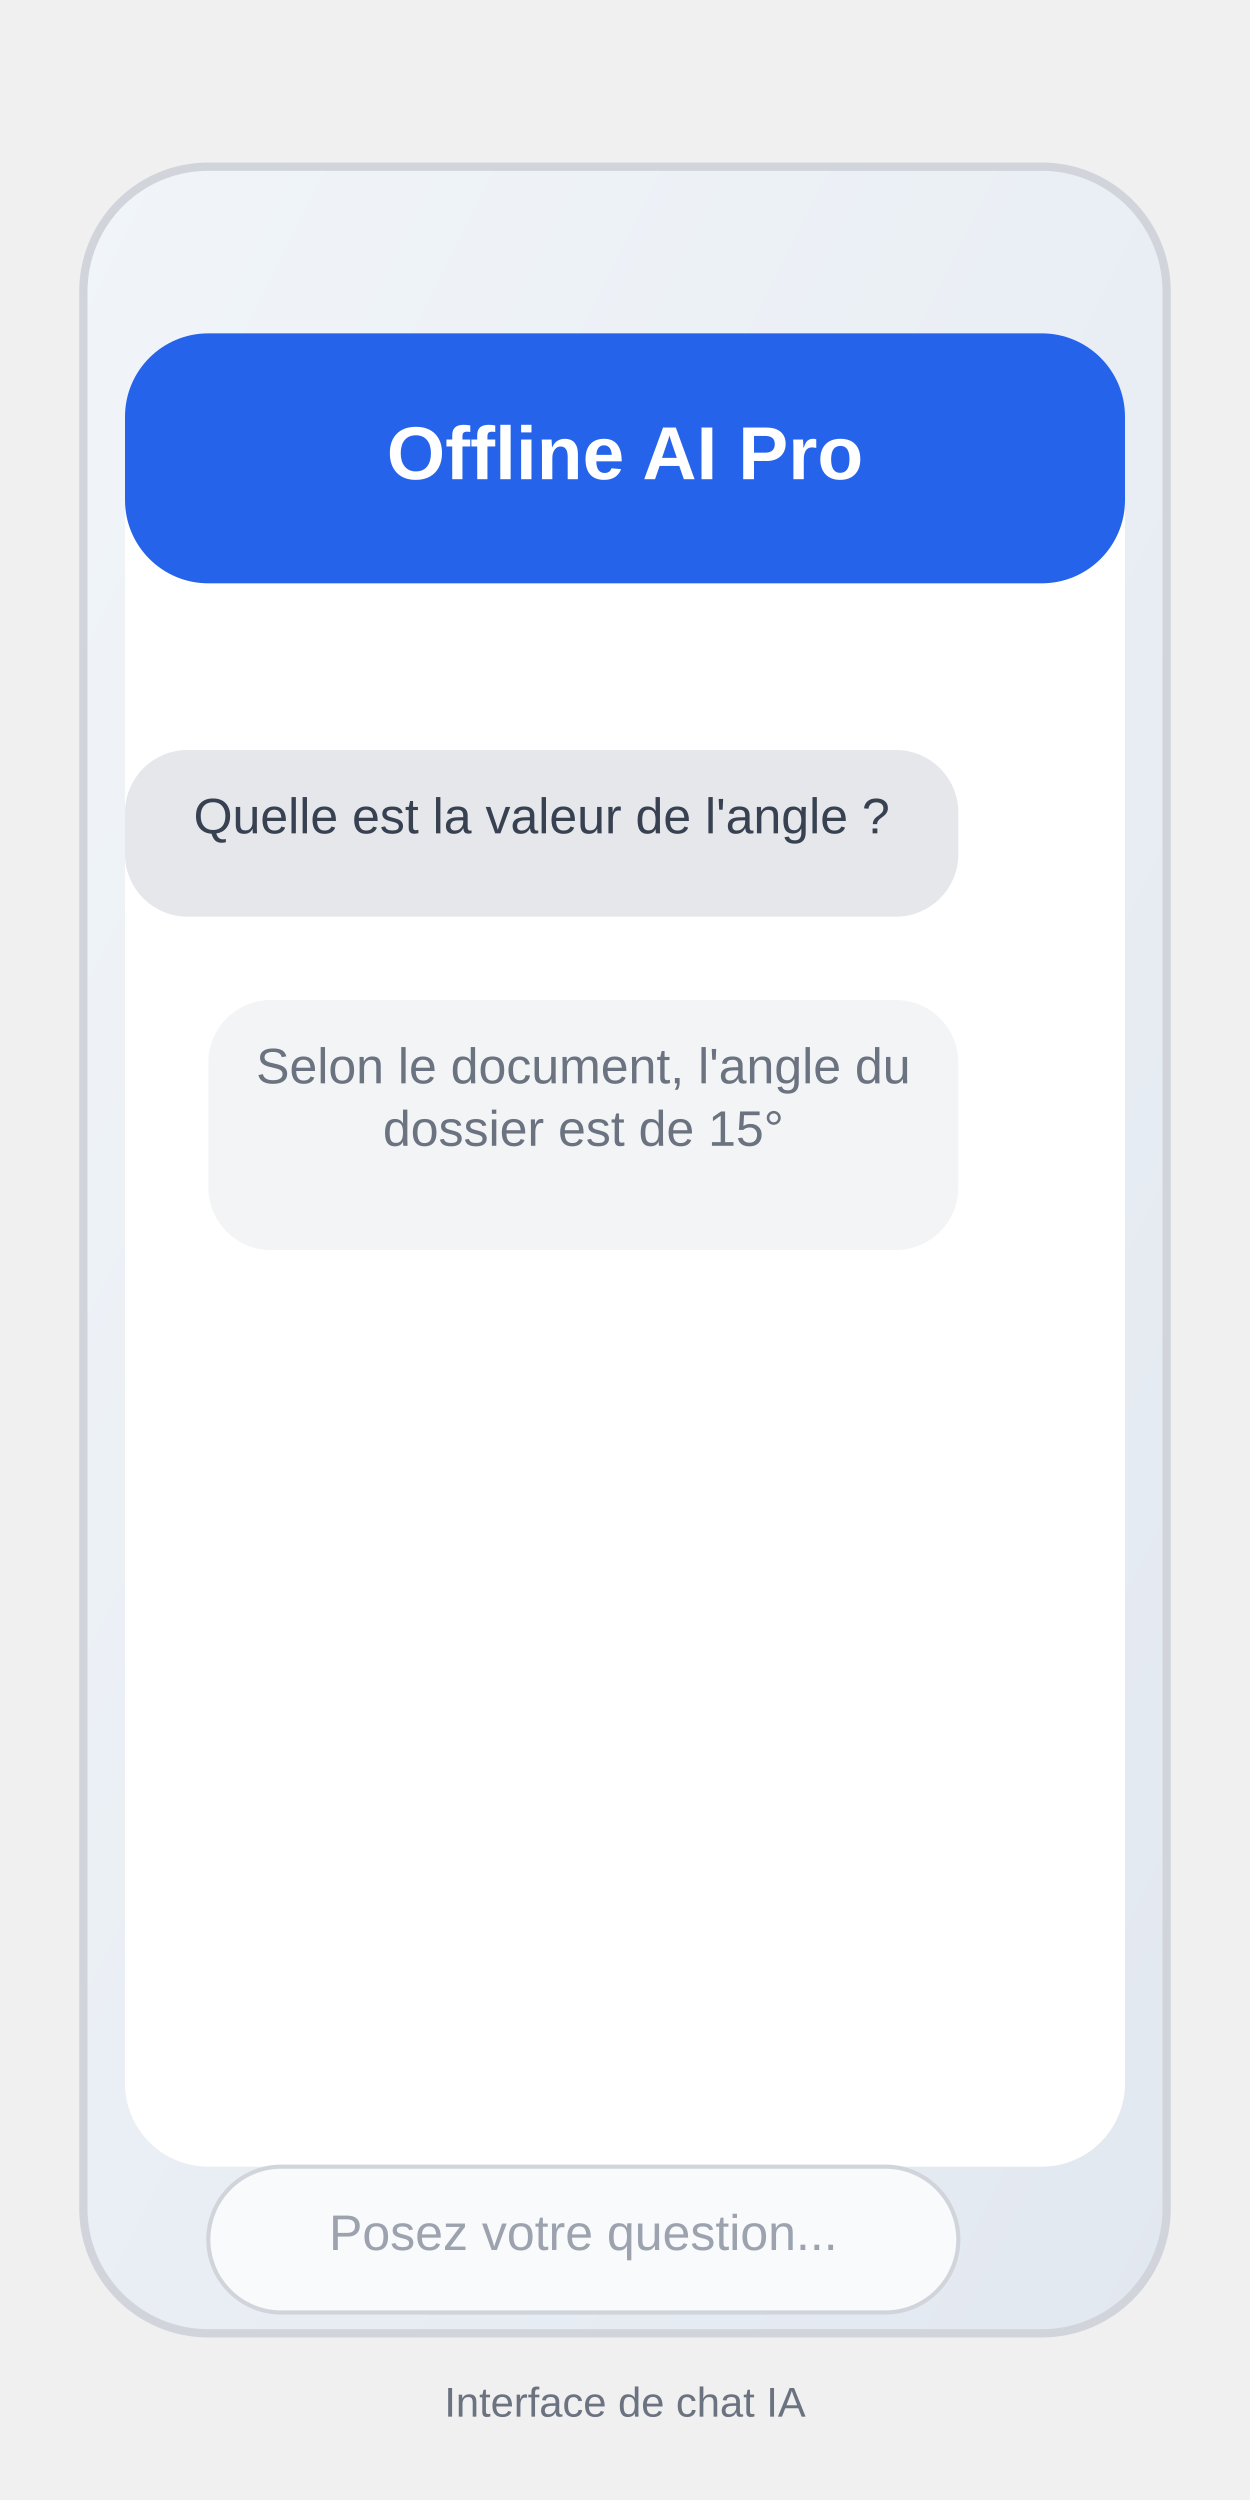
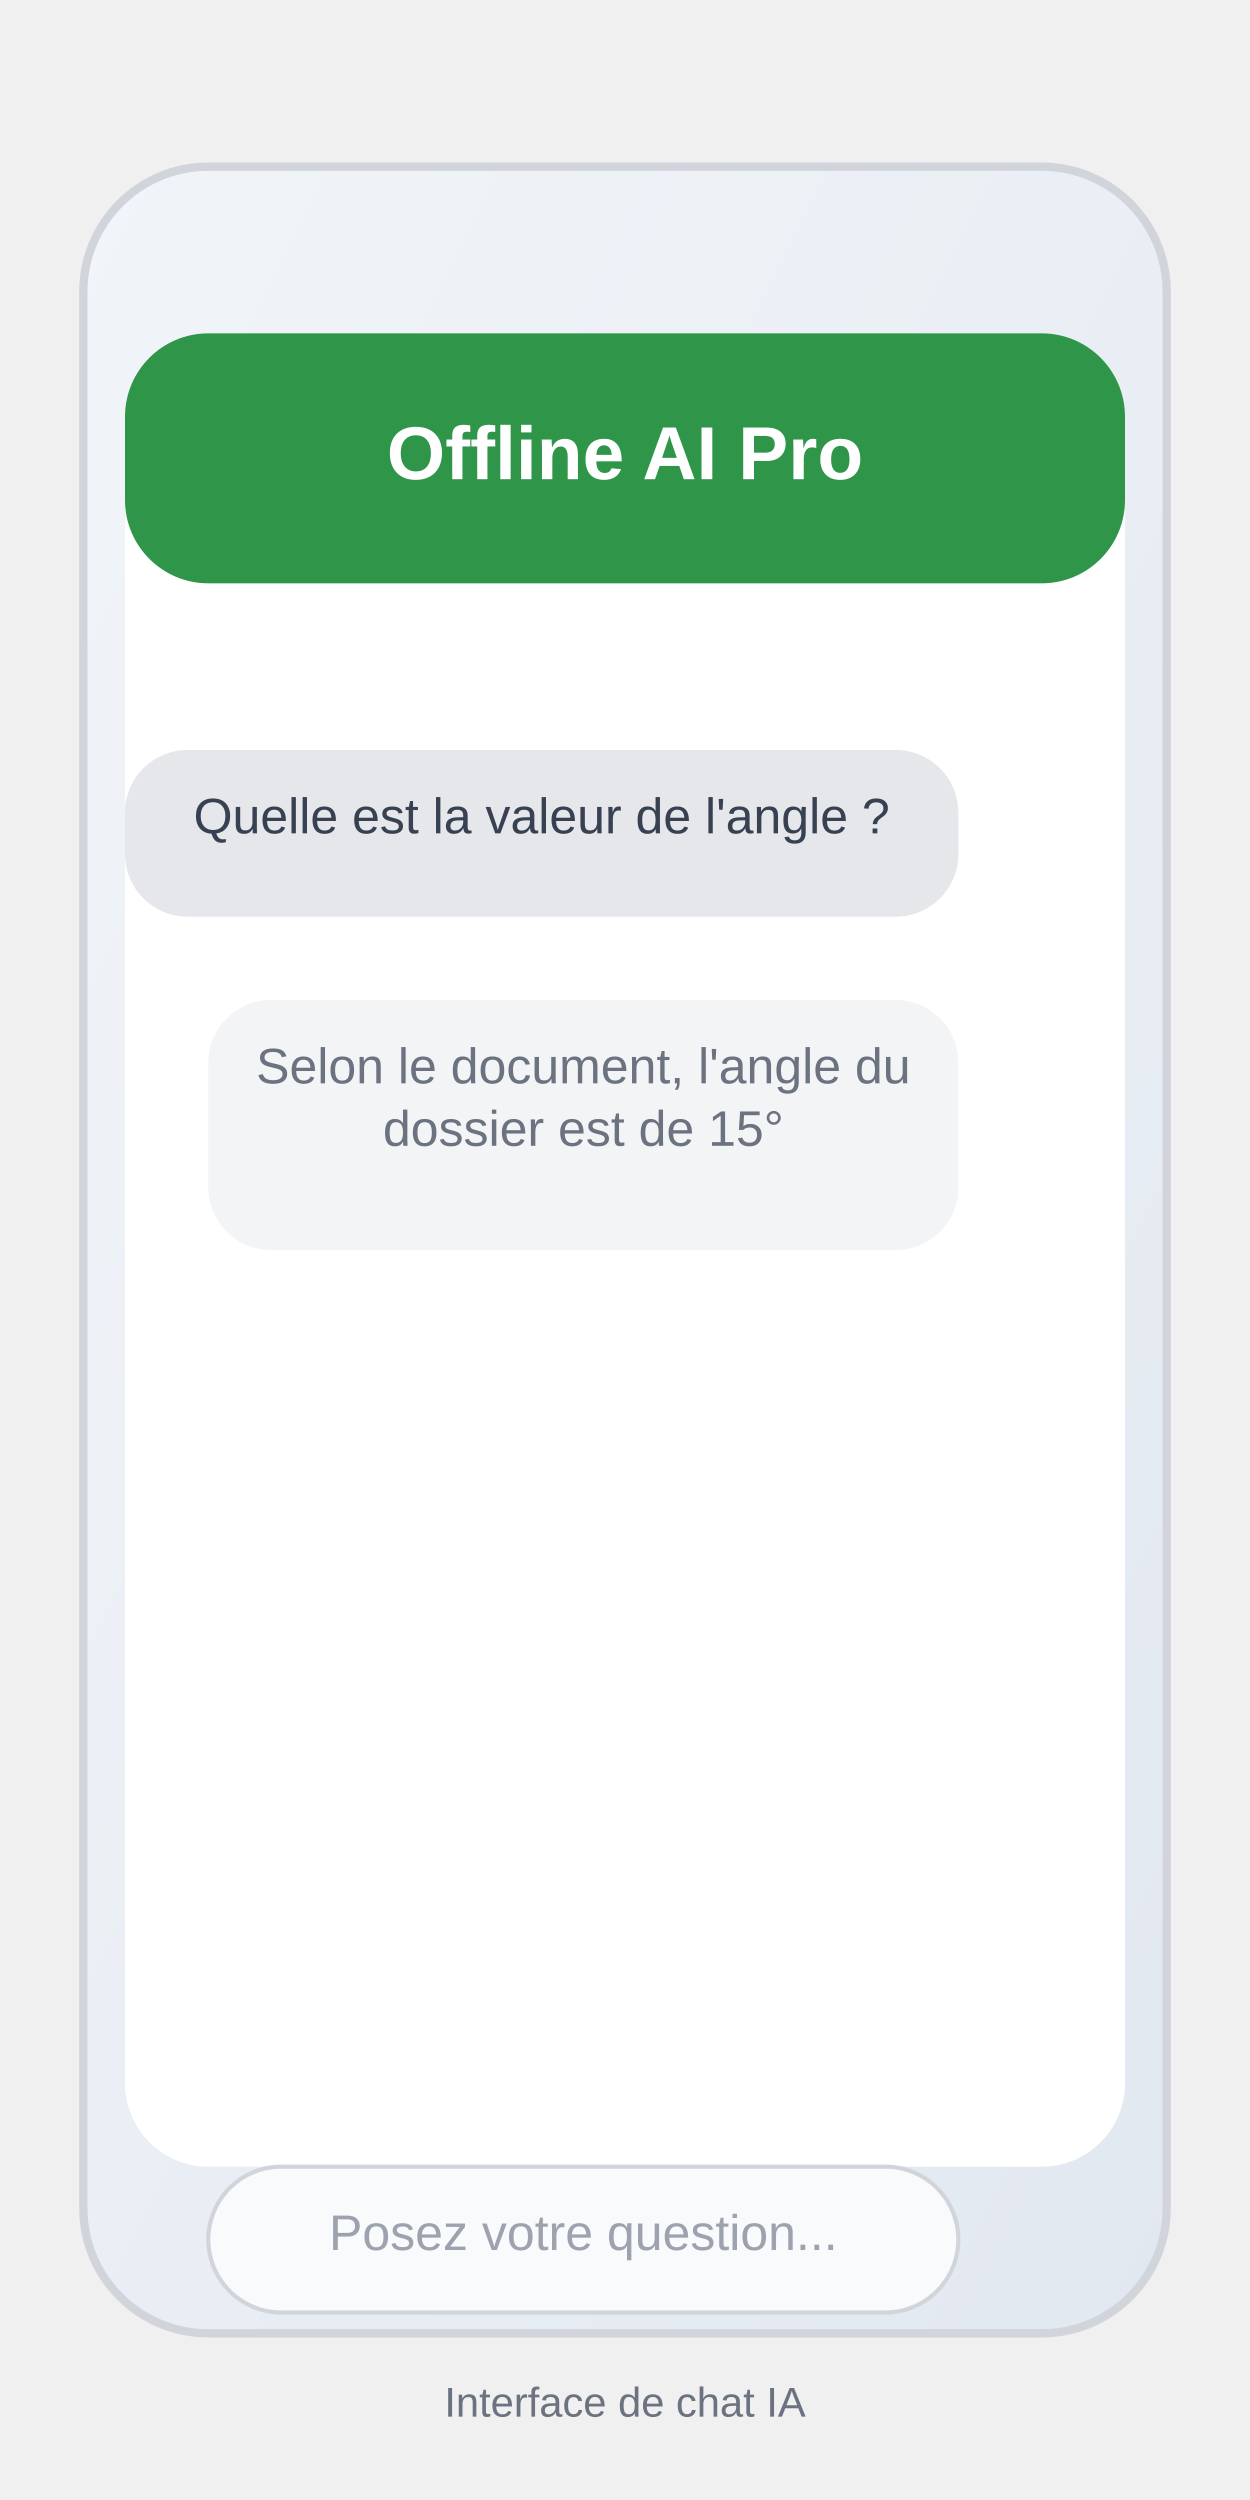
<svg xmlns="http://www.w3.org/2000/svg" width="300" height="600">
  <defs>
    <linearGradient id="phoneGrad" x1="0%" y1="0%" x2="100%" y2="100%">
      <stop offset="0%" style="stop-color:#f1f5f9;stop-opacity:1" />
      <stop offset="100%" style="stop-color:#e2e8f0;stop-opacity:1" />
    </linearGradient>
  </defs>
  <rect x="20" y="40" width="260" height="520" rx="30" ry="30" fill="url(#phoneGrad)" stroke="#d1d5db" stroke-width="2" />
  <rect x="30" y="80" width="240" height="440" rx="20" ry="20" fill="white" />
-   <rect x="30" y="80" width="240" height="60" rx="20" ry="20" fill="#2563eb" />
+   <rect x="30" y="80" width="240" height="60" rx="20" ry="20" fill="#2e9549" />
  <text x="150" y="115" text-anchor="middle" fill="white" font-family="Arial, sans-serif" font-size="18" font-weight="bold">Offline AI Pro</text>
  <rect x="30" y="180" width="200" height="40" rx="15" ry="15" fill="#e5e7eb" />
  <text x="130" y="200" text-anchor="middle" fill="#374151" font-family="Arial, sans-serif" font-size="12">Quelle est la valeur de l'angle ?</text>
  <rect x="50" y="240" width="180" height="60" rx="15" ry="15" fill="#f3f4f6" />
  <text x="140" y="260" text-anchor="middle" fill="#6b7280" font-family="Arial, sans-serif" font-size="12">Selon le document, l'angle du</text>
  <text x="140" y="275" text-anchor="middle" fill="#6b7280" font-family="Arial, sans-serif" font-size="12">dossier est de 15°</text>
  <rect x="50" y="520" width="180" height="35" rx="17.5" ry="17.5" fill="#f9fafb" stroke="#d1d5db" />
  <text x="140" y="540" text-anchor="middle" fill="#9ca3af" font-family="Arial, sans-serif" font-size="12">Posez votre question...</text>
  <text x="150" y="580" text-anchor="middle" fill="#6b7280" font-family="Arial, sans-serif" font-size="10">Interface de chat IA</text>
</svg>
